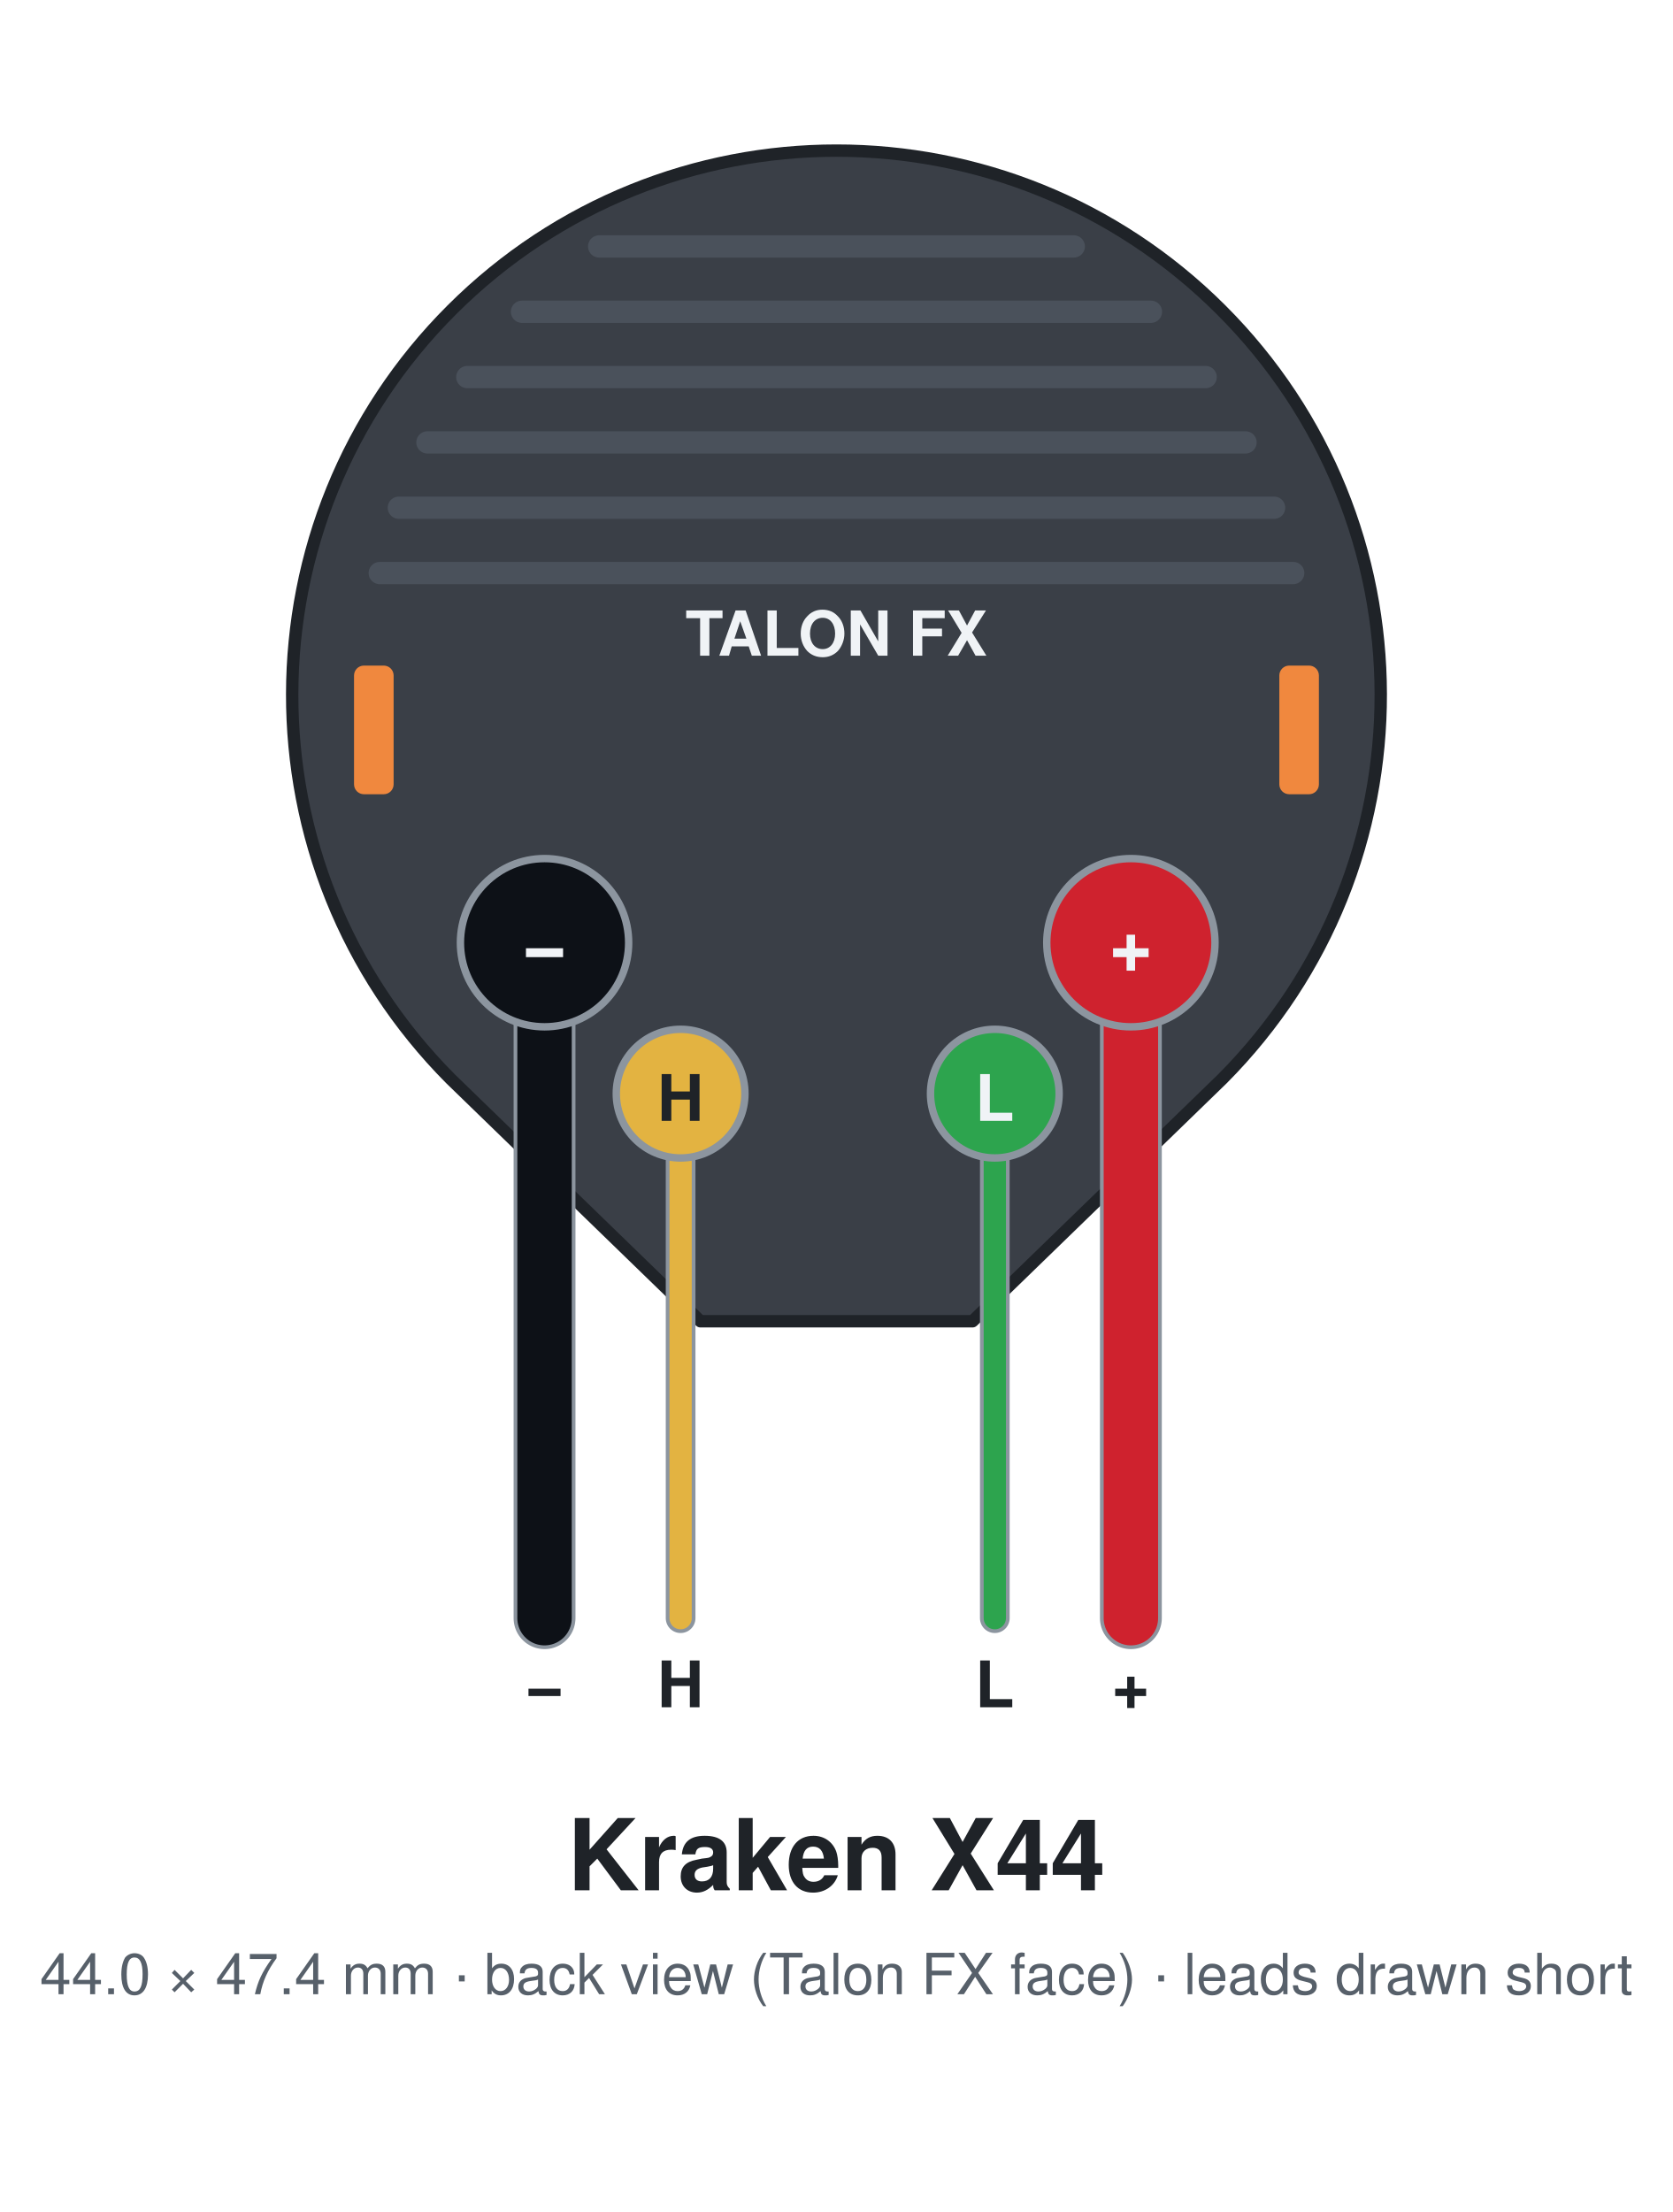
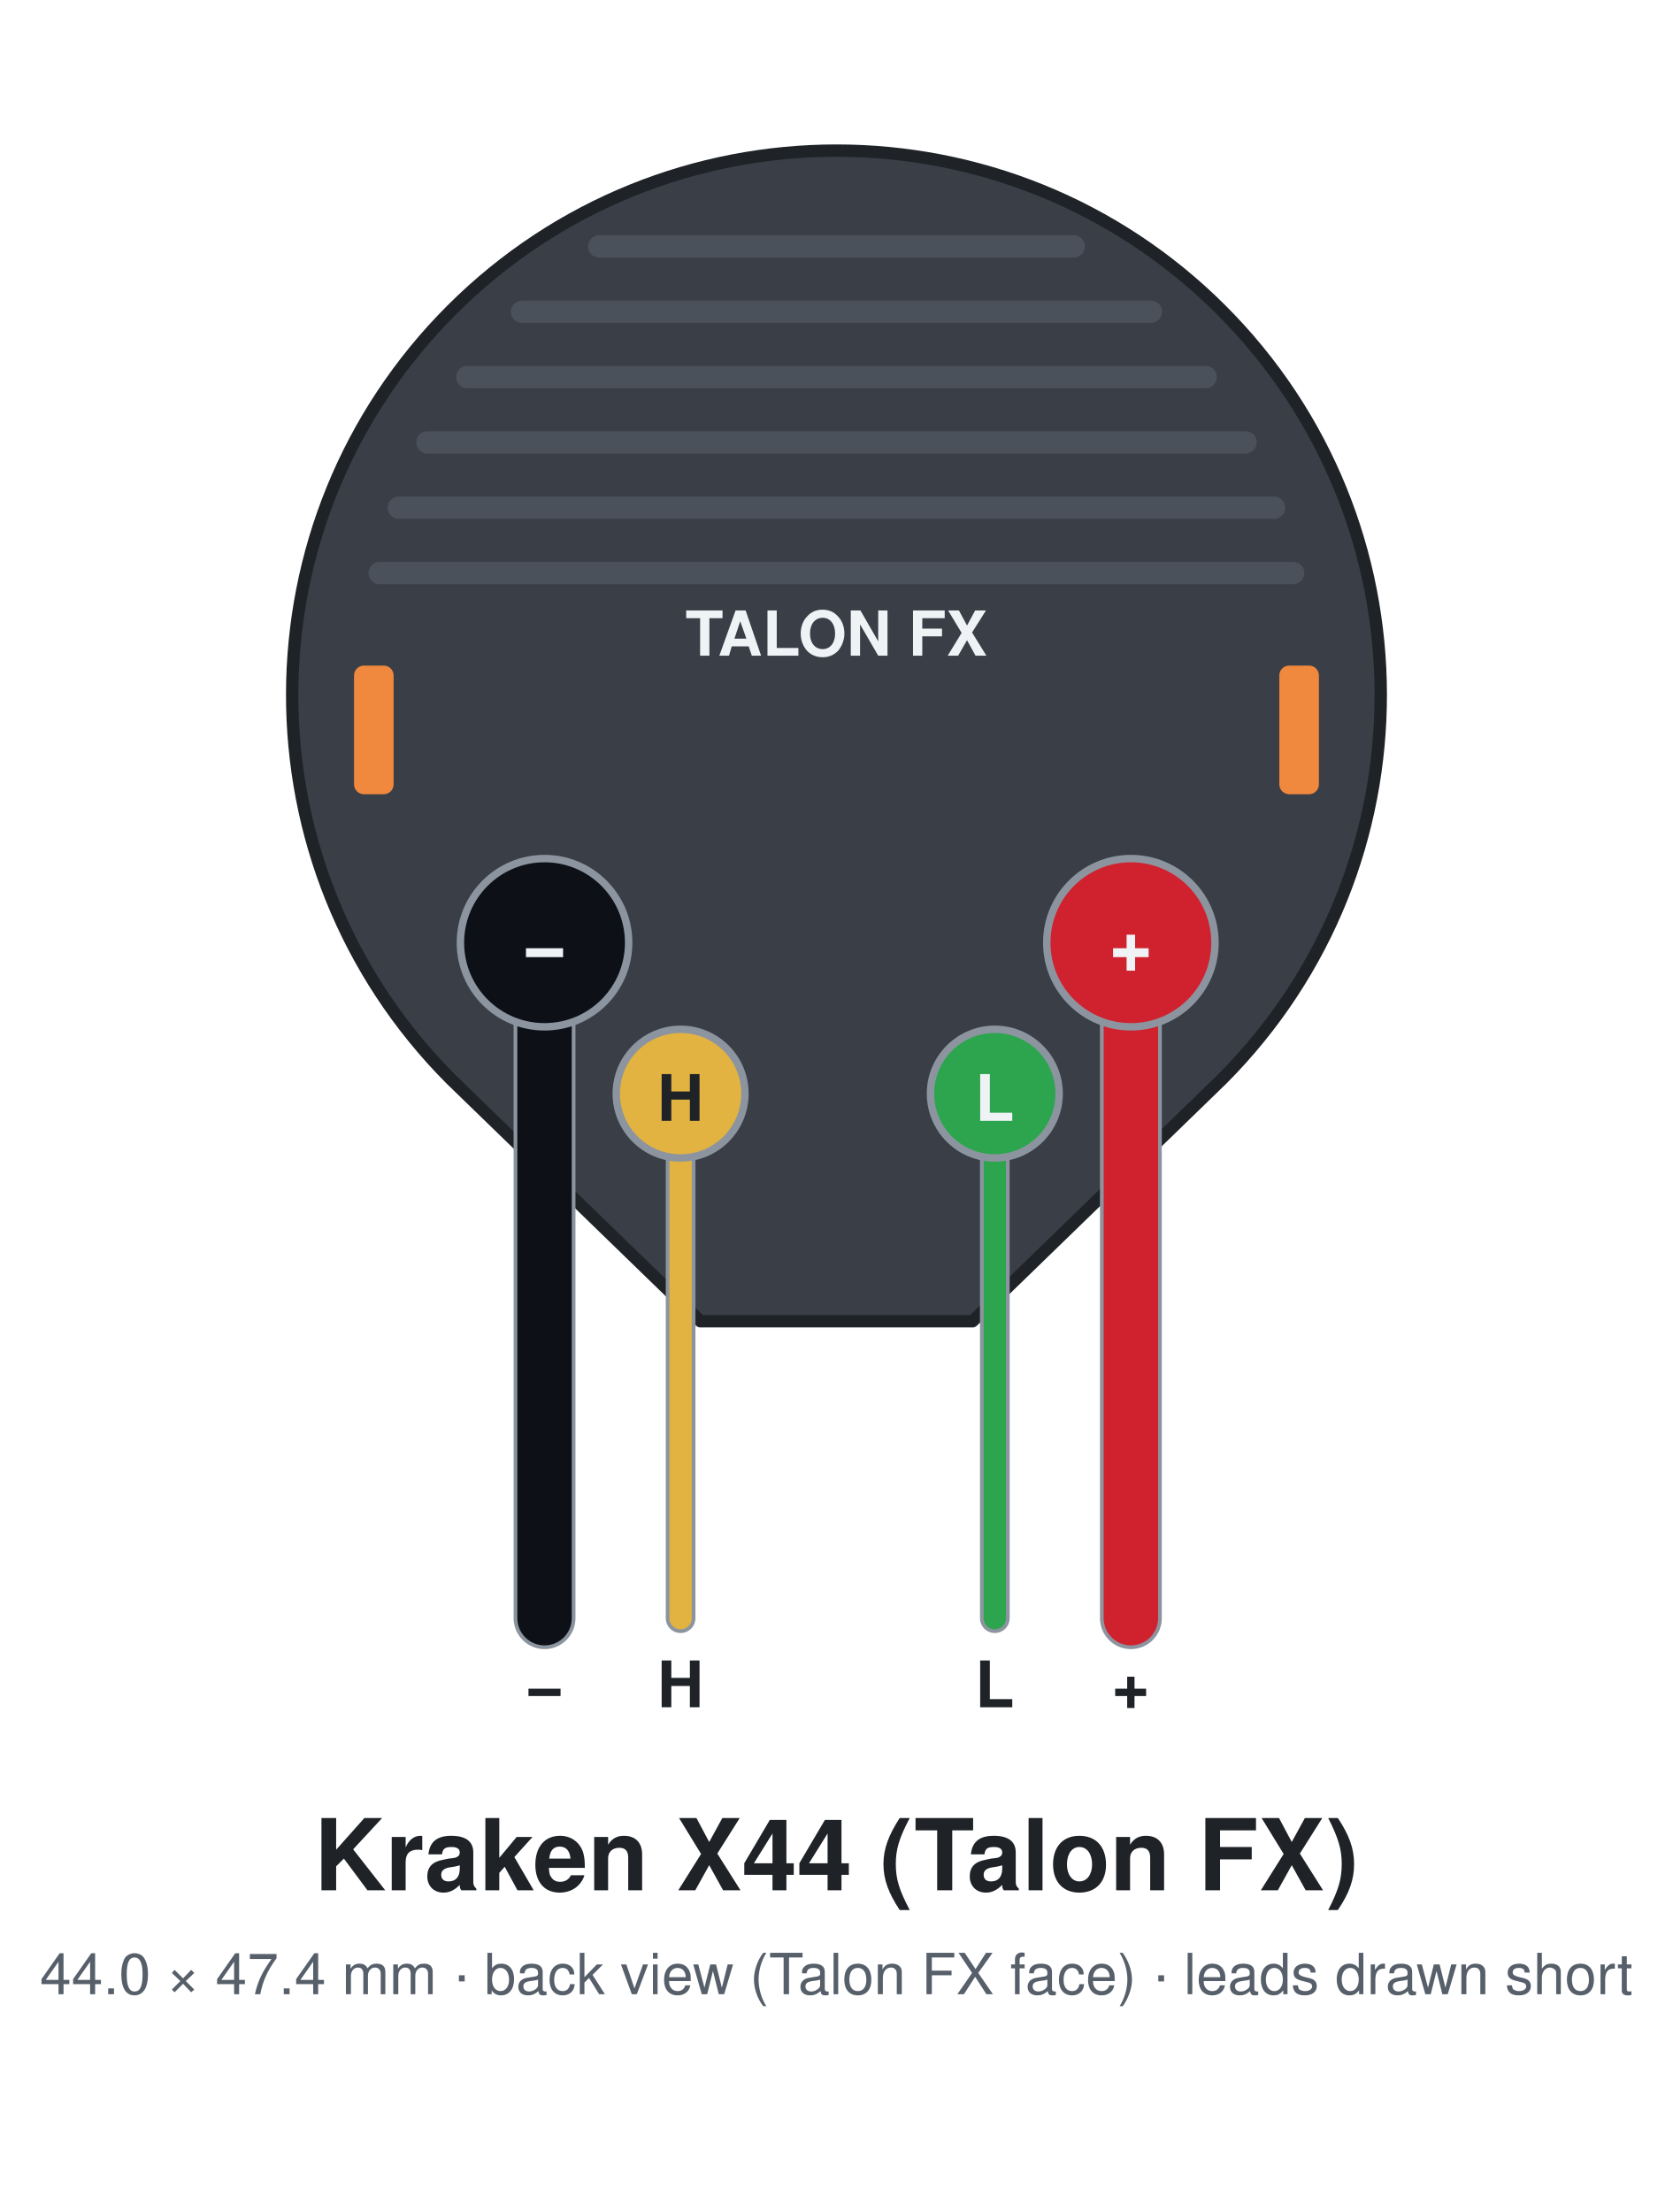
<svg xmlns="http://www.w3.org/2000/svg" viewBox="-33.81 -28 67.62 89.4" width="67.62mm" height="89.4mm" font-family="Helvetica, Arial, sans-serif">
  <path d="M -15.6 15.6 A 22 22 0 1 1 15.6 15.6 L 5.5 25.4 L -5.5 25.4 Z" fill="#3a3f47" stroke="#1f2328" stroke-width="0.5" stroke-linejoin="round" stroke-linecap="round" />
  <path d="M -9.592 -18.04 L 9.592 -18.04" fill="none" stroke="#4a515b" stroke-width="0.9" stroke-linejoin="round" stroke-linecap="round" />
  <path d="M -12.711 -15.4 L 12.711 -15.4" fill="none" stroke="#4a515b" stroke-width="0.9" stroke-linejoin="round" stroke-linecap="round" />
  <path d="M -14.922 -12.76 L 14.922 -12.76" fill="none" stroke="#4a515b" stroke-width="0.9" stroke-linejoin="round" stroke-linecap="round" />
  <path d="M -16.534 -10.12 L 16.534 -10.12" fill="none" stroke="#4a515b" stroke-width="0.9" stroke-linejoin="round" stroke-linecap="round" />
  <path d="M -17.689 -7.48 L 17.689 -7.48" fill="none" stroke="#4a515b" stroke-width="0.9" stroke-linejoin="round" stroke-linecap="round" />
  <path d="M -18.461 -4.84 L 18.461 -4.84" fill="none" stroke="#4a515b" stroke-width="0.9" stroke-linejoin="round" stroke-linecap="round" />
  <text x="0" y="-1.5" font-size="2.5" fill="#f0f3f6" text-anchor="middle" font-weight="bold">TALON FX</text>
  <rect x="-19.5" y="-1.1" width="1.6" height="5.2" rx="0.4" fill="#f0883e" />
  <rect x="17.9" y="-1.1" width="1.6" height="5.2" rx="0.4" fill="#f0883e" />
  <path d="M -11.8 10.1 L -11.8 37.4" fill="none" stroke="#8c959f" stroke-width="2.5" stroke-linejoin="round" stroke-linecap="round" />
  <path d="M -11.8 10.1 L -11.8 37.4" fill="none" stroke="#0d1117" stroke-width="2.2" stroke-linejoin="round" stroke-linecap="round" />
  <path d="M 11.9 10.1 L 11.9 37.4" fill="none" stroke="#8c959f" stroke-width="2.5" stroke-linejoin="round" stroke-linecap="round" />
  <path d="M 11.9 10.1 L 11.9 37.4" fill="none" stroke="#cf222e" stroke-width="2.2" stroke-linejoin="round" stroke-linecap="round" />
  <path d="M -6.3 16.2 L -6.3 37.4" fill="none" stroke="#8c959f" stroke-width="1.2" stroke-linejoin="round" stroke-linecap="round" />
  <path d="M -6.3 16.2 L -6.3 37.4" fill="none" stroke="#e3b341" stroke-width="0.9" stroke-linejoin="round" stroke-linecap="round" />
  <path d="M 6.4 16.2 L 6.4 37.4" fill="none" stroke="#8c959f" stroke-width="1.2" stroke-linejoin="round" stroke-linecap="round" />
  <path d="M 6.4 16.2 L 6.4 37.4" fill="none" stroke="#2da44e" stroke-width="0.9" stroke-linejoin="round" stroke-linecap="round" />
  <circle cx="-11.8" cy="10.1" r="3.4" fill="#0d1117" stroke="#8c959f" stroke-width="0.3" />
  <text x="-11.8" y="11.2" font-size="3" fill="#f0f3f6" text-anchor="middle" font-weight="bold">−</text>
  <circle cx="11.9" cy="10.1" r="3.4" fill="#cf222e" stroke="#8c959f" stroke-width="0.3" />
  <text x="11.9" y="11.2" font-size="3" fill="#f0f3f6" text-anchor="middle" font-weight="bold">+</text>
  <circle cx="-6.3" cy="16.2" r="2.6" fill="#e3b341" stroke="#8c959f" stroke-width="0.3" />
  <text x="-6.3" y="17.3" font-size="2.6" fill="#1f2328" text-anchor="middle" font-weight="bold">H</text>
  <circle cx="6.4" cy="16.2" r="2.6" fill="#2da44e" stroke="#8c959f" stroke-width="0.3" />
  <text x="6.4" y="17.3" font-size="2.6" fill="#f0f3f6" text-anchor="middle" font-weight="bold">L</text>
  <g class="lead-labels">
    <text x="-11.8" y="41" font-size="2.6" fill="#1f2328" text-anchor="middle" font-weight="bold">−</text>
    <text x="11.9" y="41" font-size="2.6" fill="#1f2328" text-anchor="middle" font-weight="bold">+</text>
    <text x="-6.3" y="41" font-size="2.6" fill="#1f2328" text-anchor="middle" font-weight="bold">H</text>
    <text x="6.4" y="41" font-size="2.6" fill="#1f2328" text-anchor="middle" font-weight="bold">L</text>
  </g>
  <g class="caption">
-     <text x="0" y="48.4" font-size="4" fill="#1f2328" text-anchor="middle" font-weight="bold">Kraken X44</text>
+     <text x="0" y="48.4" font-size="4" fill="#1f2328" text-anchor="middle" font-weight="bold">Kraken X44 (Talon FX)</text>
    <text x="0" y="52.6" font-size="2.3" fill="#57606a" text-anchor="middle">44.0 × 47.4 mm · back view (Talon FX face) · leads drawn short</text>
  </g>
  <g id="anchors">
    <circle class="anchor" id="anchor-vbat_neg" data-kind="power" cx="-11.8" cy="37.4" r="1" fill="none" />
    <circle class="anchor" id="anchor-vbat_pos" data-kind="power" cx="11.9" cy="37.4" r="1" fill="none" />
    <circle class="anchor" id="anchor-can_h" data-kind="can" cx="-6.3" cy="37.4" r="1" fill="none" />
    <circle class="anchor" id="anchor-can_l" data-kind="can" cx="6.4" cy="37.4" r="1" fill="none" />
    <circle class="anchor" id="anchor-can" data-kind="can" cx="0" cy="37.4" r="1" fill="none" />
  </g>
</svg>
